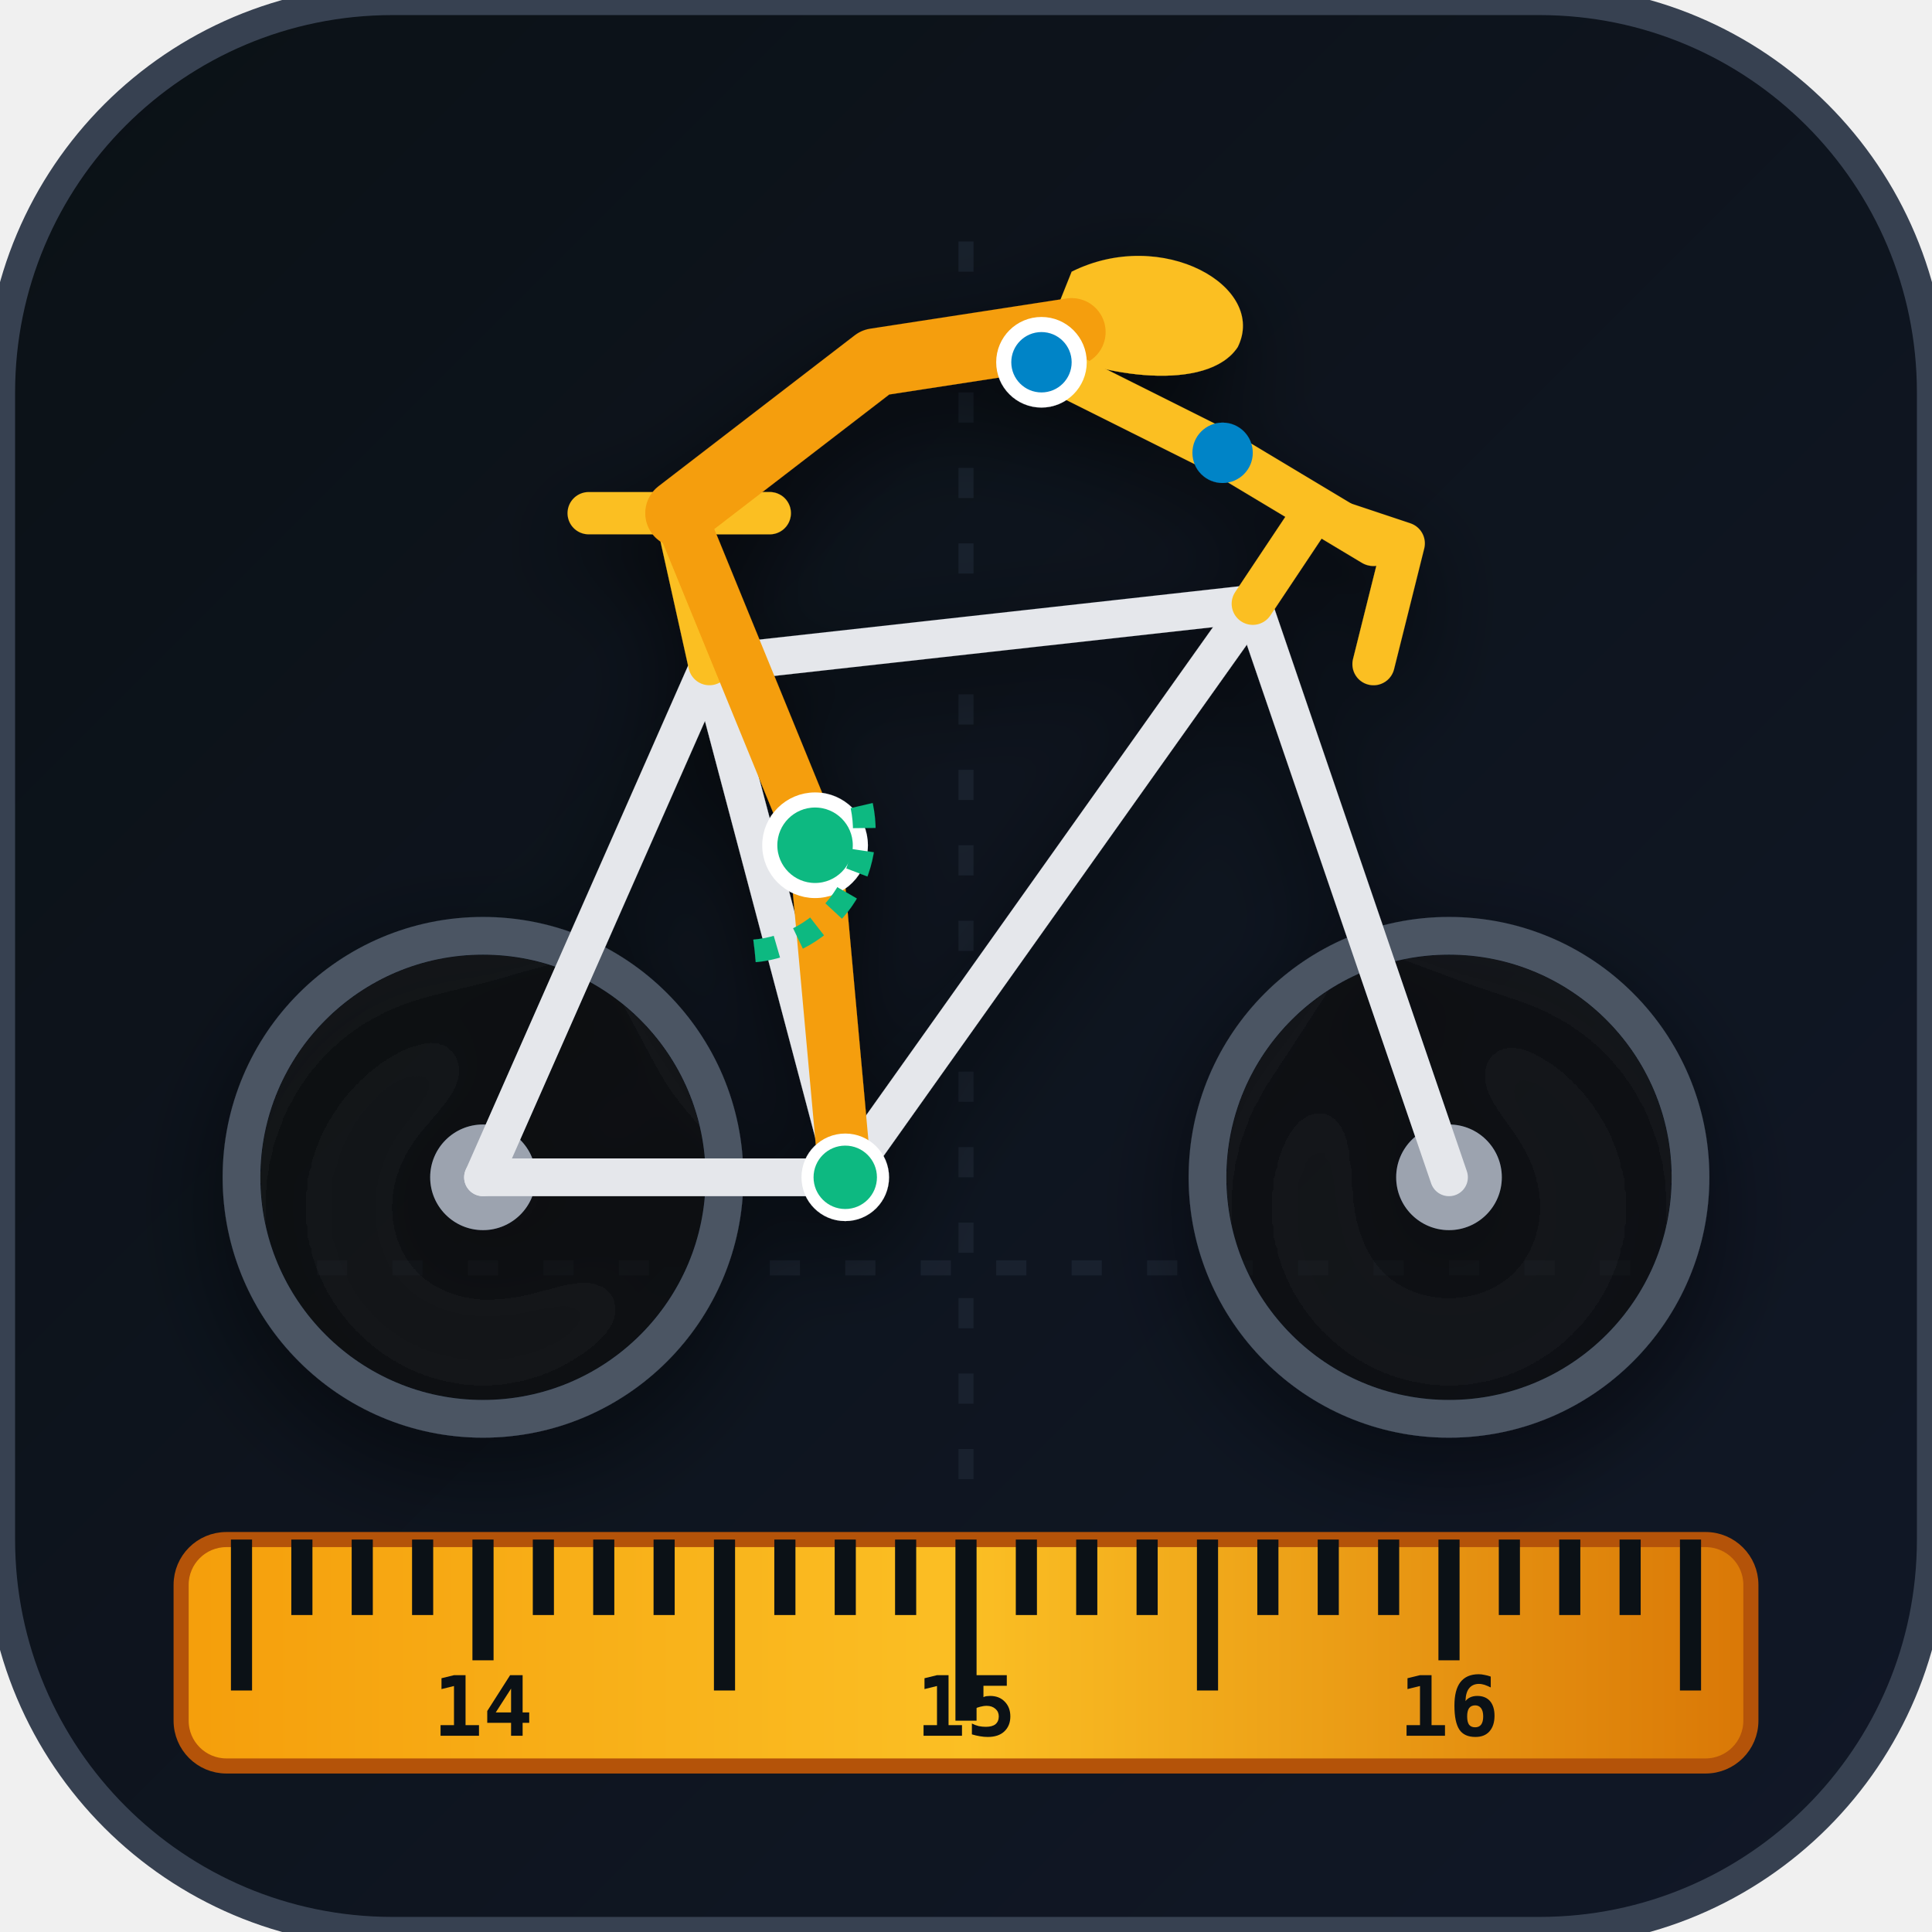
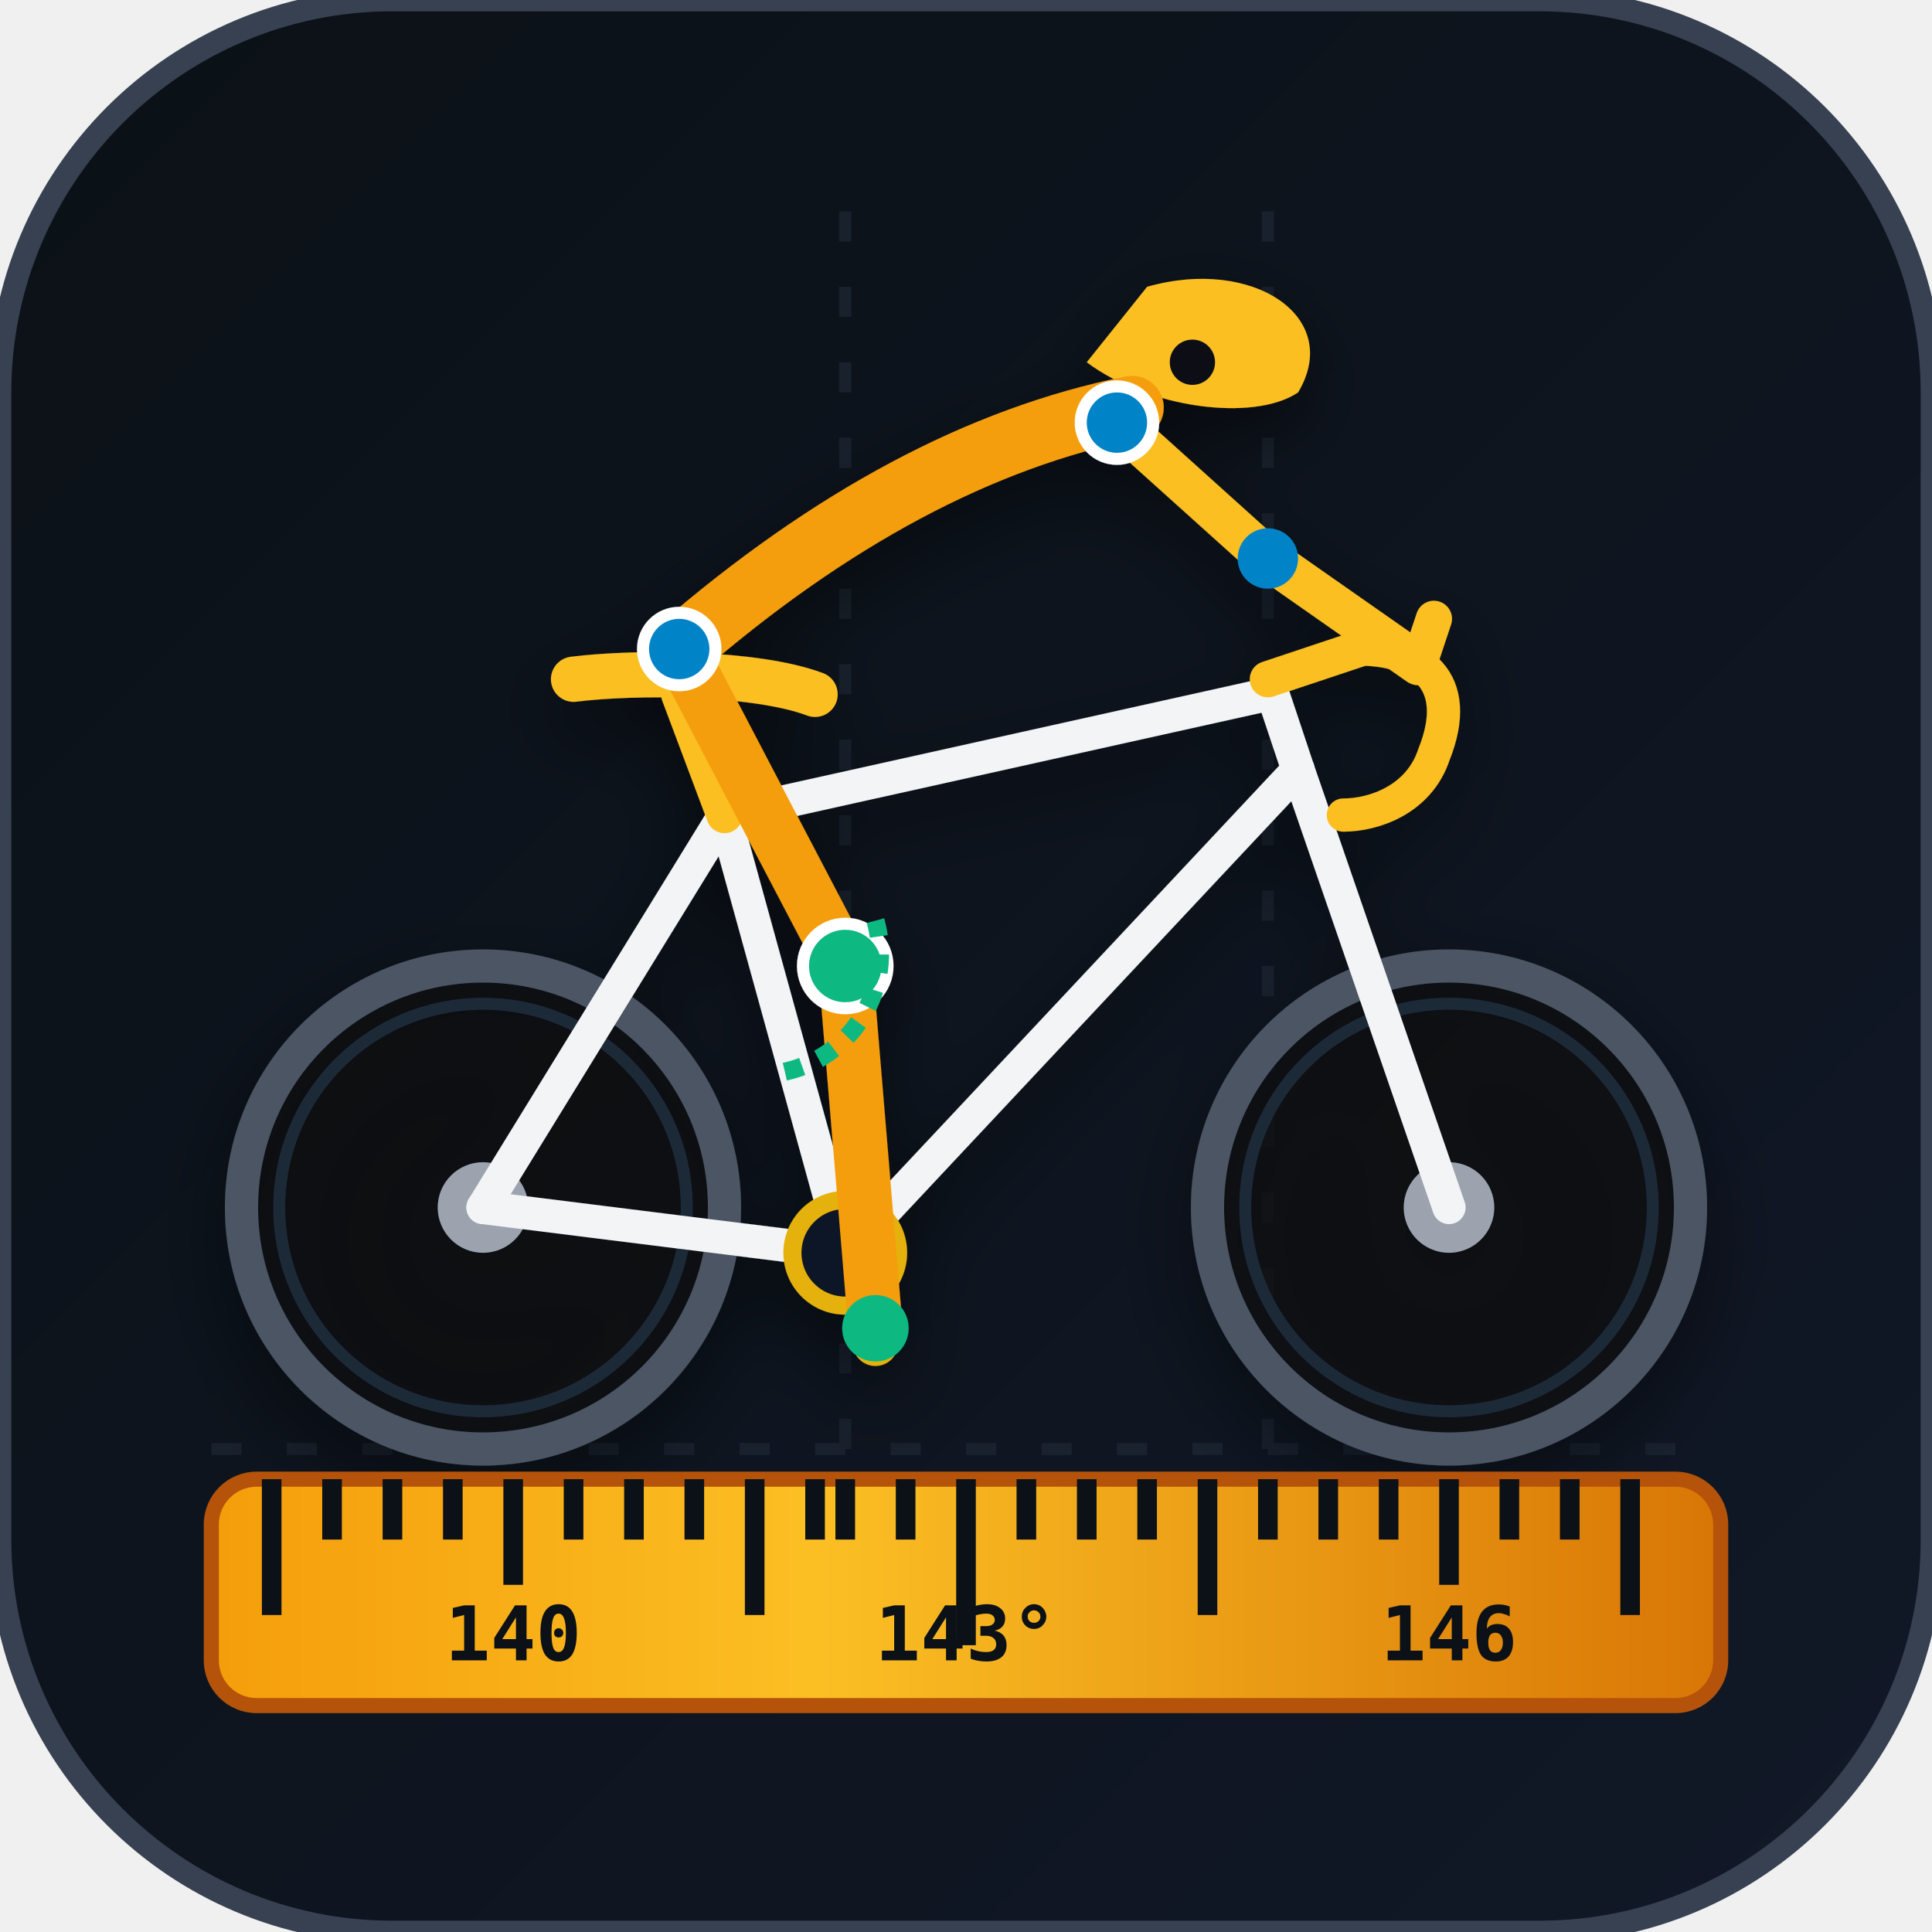
<svg xmlns="http://www.w3.org/2000/svg" viewBox="0 0 128 128">
  <defs>
-     <linearGradient id="bg" x1="0%" y1="0%" x2="100%" y2="100%">
+     <linearGradient id="bgGrad" x1="0%" y1="0%" x2="100%" y2="100%">
      <stop offset="0%" stop-color="#0B1116" />
      <stop offset="100%" stop-color="#111827" />
    </linearGradient>
-     <linearGradient id="tapeGold" x1="0%" y1="0%" x2="100%" y2="0%">
+     <linearGradient id="tapeGrad" x1="0%" y1="0%" x2="100%" y2="0%">
      <stop offset="0%" stop-color="#F59E0B" />
-       <stop offset="50%" stop-color="#FBBF24" />
+       <stop offset="40%" stop-color="#FBBF24" />
      <stop offset="100%" stop-color="#D97706" />
    </linearGradient>
    <filter id="glow" x="-20%" y="-20%" width="140%" height="140%">
-       <feDropShadow dx="0" dy="2" stdDeviation="3" flood-color="#000000" flood-opacity="0.6" />
+       <feDropShadow dx="0" dy="2" stdDeviation="2.5" flood-color="#000000" flood-opacity="0.5" />
    </filter>
  </defs>
-   <rect width="128" height="128" rx="26" fill="url(#bg)" stroke="#374151" stroke-width="2" />
-   <g stroke="#1F2937" stroke-width="1" stroke-dasharray="2 3" opacity="0.6">
-     <line x1="16" y1="84" x2="112" y2="84" />
-     <line x1="64" y1="16" x2="64" y2="100" />
+   <rect width="128" height="128" rx="26" fill="url(#bgGrad)" stroke="#374151" stroke-width="1.5" />
+   <g stroke="#1F2937" stroke-width="0.8" stroke-dasharray="2 3" opacity="0.6">
+     <line x1="14" y1="96" x2="114" y2="96" />
+     <line x1="56" y1="14" x2="56" y2="96" />
+     <line x1="84" y1="14" x2="84" y2="96" />
  </g>
  <g filter="url(#glow)">
-     <circle cx="32" cy="78" r="16" stroke="#4B5563" stroke-width="2.5" fill="#0B1116" fill-opacity="0.5" />
-     <circle cx="32" cy="78" r="3.5" fill="#9CA3AF" />
-     <circle cx="96" cy="78" r="16" stroke="#4B5563" stroke-width="2.5" fill="#0B1116" fill-opacity="0.5" />
-     <circle cx="96" cy="78" r="3.5" fill="#9CA3AF" />
-     <g stroke="#E5E7EB" stroke-width="2.5" stroke-linecap="round" stroke-linejoin="round" fill="none">
-       <path d="M 32 78 L 56 78" />
-       <path d="M 32 78 L 47 44 L 56 78" />
-       <path d="M 56 78 L 83 40" />
-       <path d="M 47 44 L 83 40" />
-       <path d="M 83 40 L 96 78" />
-       <path d="M 47 44 L 45 35 M 39 34 L 51 34" stroke="#FBBF24" stroke-width="2.8" />
-       <path d="M 83 40 L 87 34 L 93 36 L 91 44" stroke="#FBBF24" stroke-width="2.8" />
+     <circle cx="32" cy="80" r="16" stroke="#4B5563" stroke-width="2.2" fill="#0B1116" fill-opacity="0.6" />
+     <circle cx="32" cy="80" r="13.5" stroke="#1F2937" stroke-width="0.8" fill="none" />
+     <circle cx="32" cy="80" r="3" fill="#9CA3AF" />
+     <circle cx="96" cy="80" r="16" stroke="#4B5563" stroke-width="2.2" fill="#0B1116" fill-opacity="0.6" />
+     <circle cx="96" cy="80" r="13.5" stroke="#1F2937" stroke-width="0.8" fill="none" />
+     <circle cx="96" cy="80" r="3" fill="#9CA3AF" />
+     <g stroke="#F3F4F6" stroke-width="2.2" stroke-linecap="round" stroke-linejoin="round" fill="none">
+       <path d="M 32 80 L 56 83" />
+       <path d="M 32 80 L 48 54" />
+       <path d="M 56 83 L 48 54" />
+       <path d="M 56 83 L 86 51" />
+       <path d="M 48 54 L 84 46" />
+       <path d="M 86 51 L 84 45" />
+       <path d="M 86 51 L 96 80" />
+       <path d="M 56 83 L 58 89" stroke="#E5B111" stroke-width="2" />
+       <circle cx="56" cy="83" r="3.5" stroke="#E5B111" stroke-width="1.2" fill="#111827" />
+       <circle cx="58" cy="89" r="1.5" fill="#E5B111" stroke="none" />
    </g>
-     <path d="M 71 18 C 77 15 84 19 82 23 C 80 26 73 25 69 23 Z" fill="#FBBF24" />
-     <path d="M 45 34 L 58 24 L 71 22" stroke="#F59E0B" stroke-width="4.5" stroke-linecap="round" stroke-linejoin="round" fill="none" />
-     <path d="M 69 24 L 81 30 L 91 36" stroke="#FBBF24" stroke-width="3" stroke-linecap="round" stroke-linejoin="round" fill="none" />
-     <path d="M 45 34 L 54 56 L 56 78" stroke="#F59E0B" stroke-width="3.5" stroke-linecap="round" stroke-linejoin="round" fill="none" />
-     <circle cx="54" cy="56" r="3" fill="#10B981" stroke="#FFFFFF" stroke-width="1" />
-     <circle cx="69" cy="24" r="2.5" fill="#0284C7" stroke="#FFFFFF" stroke-width="1" />
-     <circle cx="81" cy="30" r="2" fill="#0284C7" />
-     <circle cx="56" cy="78" r="2.5" fill="#10B981" stroke="#FFFFFF" stroke-width="0.8" />
-     <path d="M 50 63 A 8 8 0 0 0 57 53" fill="none" stroke="#10B981" stroke-width="1.5" stroke-dasharray="1.5 1.5" />
+     <path d="M 48 54 L 45 46" stroke="#FBBF24" stroke-width="2.4" stroke-linecap="round" />
+     <path d="M 38 45 C 42 44.5 50 44.5 54 46" stroke="#FBBF24" stroke-width="3" stroke-linecap="round" fill="none" />
+     <path d="M 84 45 L 90 43" stroke="#FBBF24" stroke-width="2.4" stroke-linecap="round" />
+     <path d="M 90 43 C 94 43 97 45 95 50 C 94 53 91 54 89 54" stroke="#FBBF24" stroke-width="2.2" stroke-linecap="round" fill="none" />
+     <path d="M 94 44 L 95 41" stroke="#FBBF24" stroke-width="2.4" stroke-linecap="round" />
+     <path d="M 76 19 C 83 17 89 21 86 26 C 83 28 76 27 72 24 Z" fill="#FBBF24" />
+     <circle cx="79" cy="24" r="1.5" fill="#0B1116" />
+     <path d="M 45 43 Q 60 30 75 27" stroke="#F59E0B" stroke-width="4.2" stroke-linecap="round" stroke-linejoin="round" fill="none" />
+     <path d="M 74 28 L 84 37 L 94 44" stroke="#FBBF24" stroke-width="2.8" stroke-linecap="round" stroke-linejoin="round" fill="none" />
+     <path d="M 45 43 L 56 64 L 58 88" stroke="#F59E0B" stroke-width="3.6" stroke-linecap="round" stroke-linejoin="round" fill="none" />
+     <circle cx="56" cy="64" r="2.8" fill="#10B981" stroke="#FFFFFF" stroke-width="0.8" />
+     <circle cx="45" cy="43" r="2.4" fill="#0284C7" stroke="#FFFFFF" stroke-width="0.8" />
+     <circle cx="74" cy="28" r="2.4" fill="#0284C7" stroke="#FFFFFF" stroke-width="0.8" />
+     <circle cx="84" cy="37" r="2" fill="#0284C7" />
+     <circle cx="58" cy="88" r="2.2" fill="#10B981" />
+     <path d="M 52 71 A 8 8 0 0 0 58 61" fill="none" stroke="#10B981" stroke-width="1.2" stroke-dasharray="1.2 1.2" />
  </g>
-   <g transform="translate(0, 2)">
-     <rect x="12" y="100" width="104" height="15" rx="3" fill="url(#tapeGold)" stroke="#B45309" stroke-width="1" />
-     <path d="       M 16 100 L 16 110       M 20 100 L 20 105       M 24 100 L 24 105       M 28 100 L 28 105       M 32 100 L 32 108       M 36 100 L 36 105       M 40 100 L 40 105       M 44 100 L 44 105       M 48 100 L 48 110       M 52 100 L 52 105       M 56 100 L 56 105       M 60 100 L 60 105       M 64 100 L 64 112       M 68 100 L 68 105       M 72 100 L 72 105       M 76 100 L 76 105       M 80 100 L 80 110       M 84 100 L 84 105       M 88 100 L 88 105       M 92 100 L 92 105       M 96 100 L 96 108       M 100 100 L 100 105       M 104 100 L 104 105       M 108 100 L 108 105       M 112 100 L 112 110     " stroke="#0B1116" stroke-width="1.4" stroke-linecap="butt" />
-     <text x="32" y="113" font-family="'JetBrains Mono', monospace" font-size="5.5" font-weight="800" fill="#0B1116" text-anchor="middle">14</text>
-     <text x="64" y="113" font-family="'JetBrains Mono', monospace" font-size="5.5" font-weight="800" fill="#0B1116" text-anchor="middle">15</text>
-     <text x="96" y="113" font-family="'JetBrains Mono', monospace" font-size="5.5" font-weight="800" fill="#0B1116" text-anchor="middle">16</text>
+   <g transform="translate(0, 0)">
+     <rect x="14" y="98" width="100" height="15" rx="3" fill="url(#tapeGrad)" stroke="#B45309" stroke-width="1" />
+     <path d="       M 18 98 L 18 107       M 22 98 L 22 102       M 26 98 L 26 102       M 30 98 L 30 102       M 34 98 L 34 105       M 38 98 L 38 102       M 42 98 L 42 102       M 46 98 L 46 102       M 50 98 L 50 107       M 54 98 L 54 102       M 56 98 L 56 102       M 60 98 L 60 102       M 64 98 L 64 109       M 68 98 L 68 102       M 72 98 L 72 102       M 76 98 L 76 102       M 80 98 L 80 107       M 84 98 L 84 102       M 88 98 L 88 102       M 92 98 L 92 102       M 96 98 L 96 105       M 100 98 L 100 102       M 104 98 L 104 102       M 108 98 L 108 107     " stroke="#0B1116" stroke-width="1.3" stroke-linecap="butt" />
+     <text x="34" y="110" font-family="'JetBrains Mono', monospace" font-size="5" font-weight="800" fill="#0B1116" text-anchor="middle">140</text>
+     <text x="64" y="110" font-family="'JetBrains Mono', monospace" font-size="5" font-weight="800" fill="#0B1116" text-anchor="middle">143°</text>
+     <text x="96" y="110" font-family="'JetBrains Mono', monospace" font-size="5" font-weight="800" fill="#0B1116" text-anchor="middle">146</text>
  </g>
</svg>
